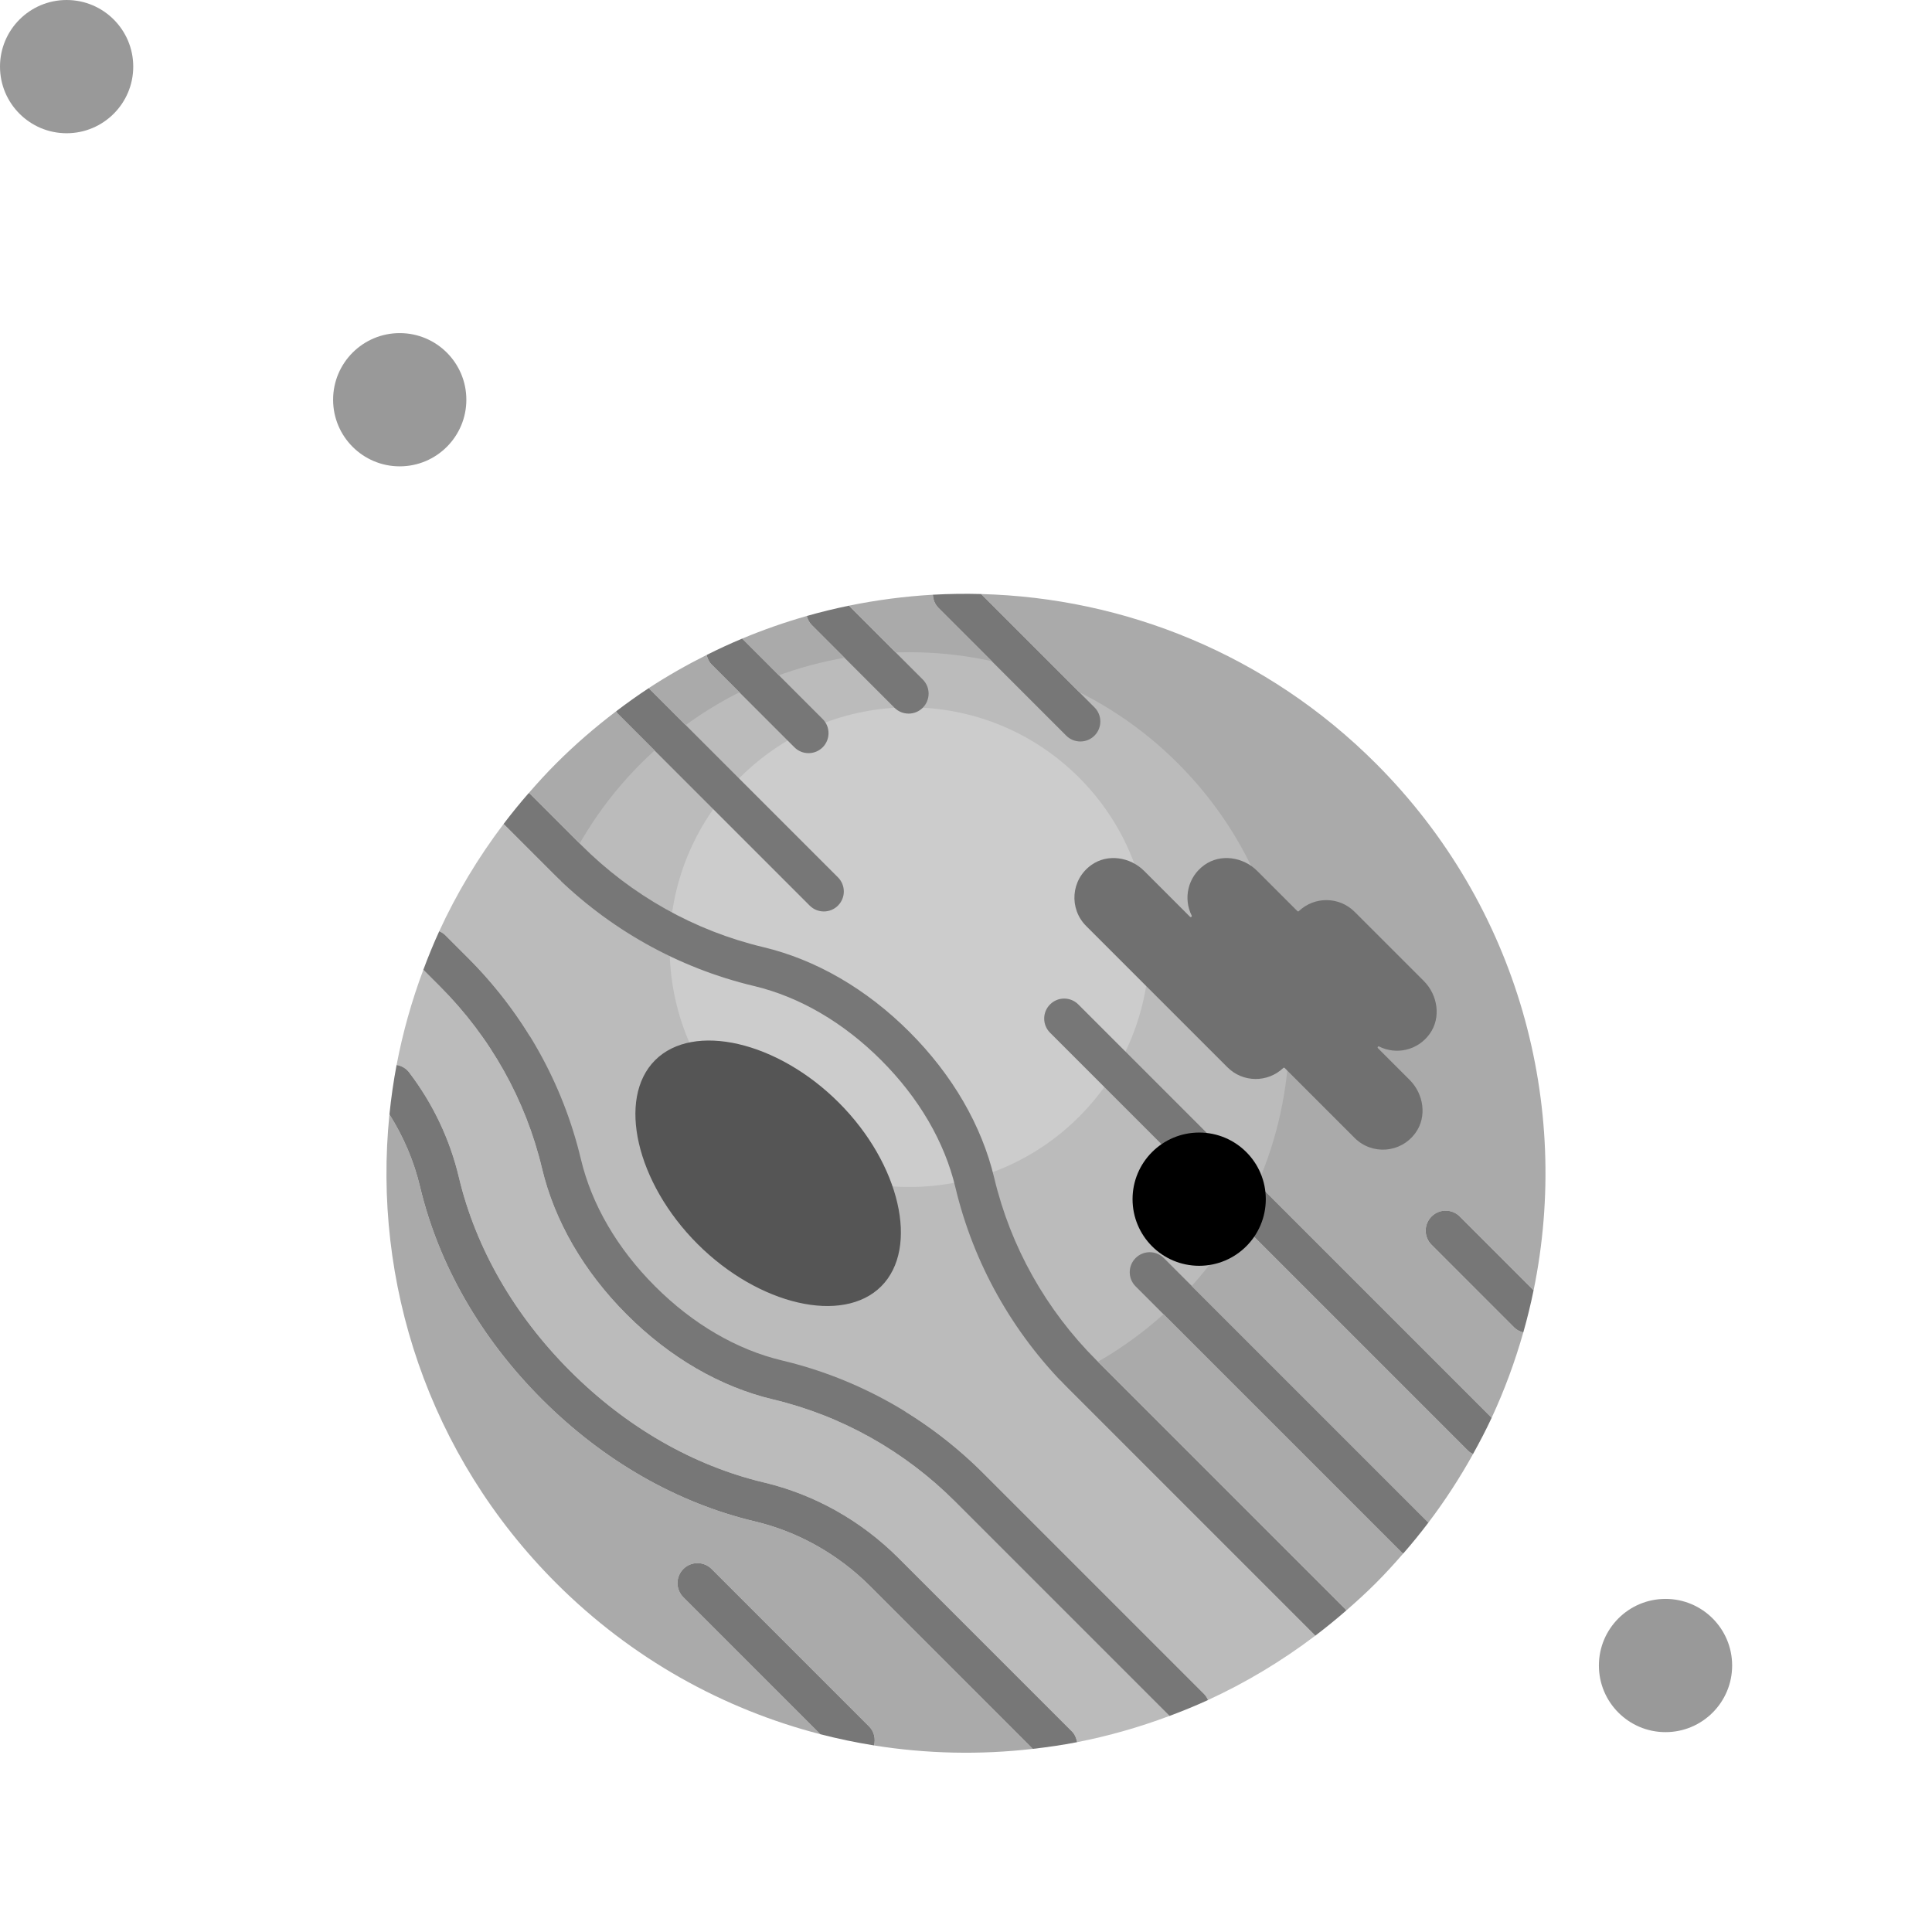
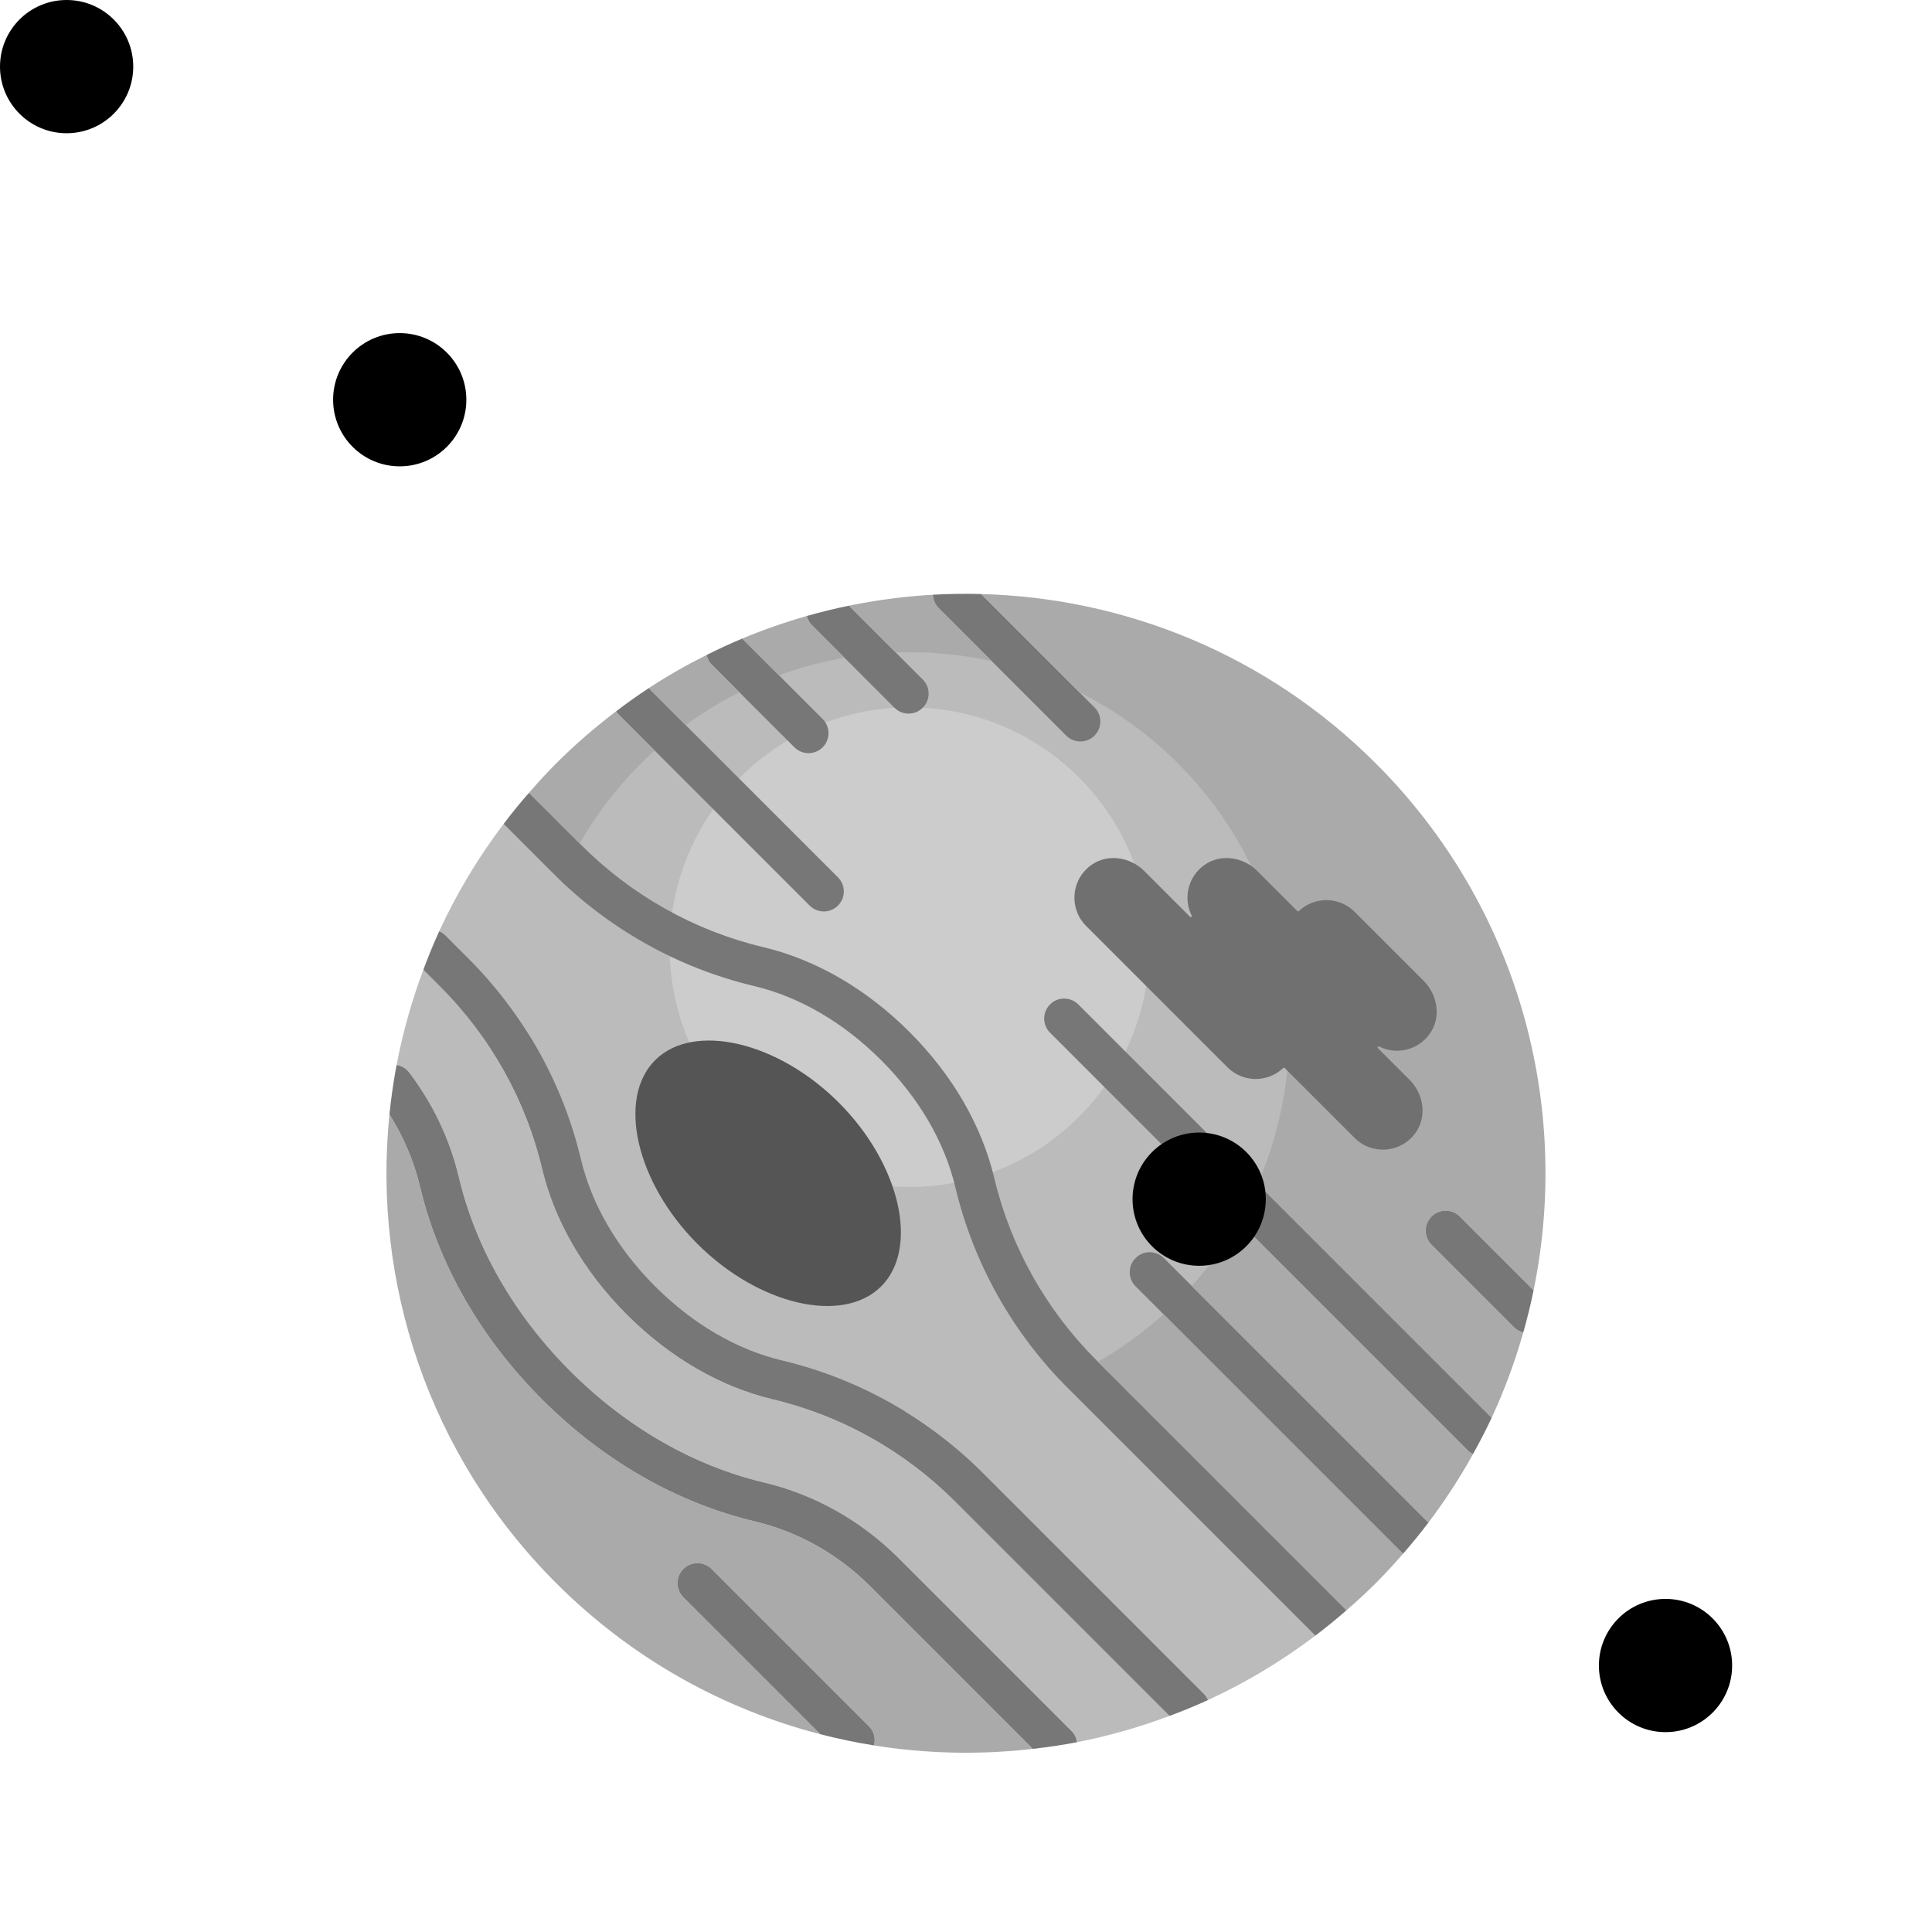
<svg xmlns="http://www.w3.org/2000/svg" version="1.1" id="Capa_1" x="0px" y="0px" viewBox="0 0 58 58" style="enable-background:new 0 0 58 58;" xml:space="preserve">
  <g transform="rotate(45,29,29) translate(16,16) scale(0.6)">
    <g>
      <path style="fill:#AAAAAA;" d="M3.771,31c3.573,0,7.051-0.978,10.056-2.828C16.134,26.751,18.96,26,22,26s5.866,0.751,8.174,2.172   C33.179,30.022,36.657,31,40.23,31h17.615c0.027,0,0.05,0.013,0.077,0.016C57.968,30.349,58,29.678,58,29   c0-0.678-0.032-1.349-0.078-2.016C57.896,26.986,57.873,27,57.846,27H39c-0.553,0-1-0.448-1-1s0.447-1,1-1h18.719   c-0.189-1.368-0.474-2.704-0.846-4.003c-0.091,0.027-0.181,0.057-0.28,0.057H27c-0.553,0-1-0.448-1-1s0.447-1,1-1h29.248   c-0.525-1.437-1.165-2.819-1.9-4.139c-0.147,0.085-0.308,0.146-0.49,0.146H48c-0.553,0-1-0.448-1-1s0.447-1,1-1h5.223   C48.036,5.194,39.127,0,29,0C21.265,0,14.242,3.035,9.043,7.971h8.02c0.553,0,1,0.448,1,1s-0.447,1-1,1H8.029   c-0.26,0-0.492-0.105-0.67-0.268c-0.939,1.053-1.802,2.175-2.582,3.357H10c0.553,0,1,0.448,1,1s-0.447,1-1,1H4.142   c-0.182,0-0.343-0.062-0.49-0.146C3.098,15.908,2.601,16.938,2.165,18h5.693c0.553,0,1,0.448,1,1s-0.447,1-1,1H2   c-0.192,0-0.362-0.069-0.514-0.163c-0.349,1.05-0.646,2.123-0.875,3.222H14c0.553,0,1,0.448,1,1s-0.447,1-1,1H0.42   c-0.051,0-0.094-0.022-0.143-0.029C0.099,26.329,0,27.653,0,29c0,0.678,0.032,1.349,0.078,2.016C0.104,31.013,0.127,31,0.154,31   H3.771z" />
      <path style="fill:#BBBBBB;" d="M30.174,43.828C27.866,45.249,25.04,46,22,46s-5.866-0.751-8.174-2.172   C10.821,41.978,7.344,41,3.771,41h-1.17c0.688,1.511,1.496,2.955,2.423,4.314c0.2-0.142,0.45-0.216,0.713-0.18   c1.963,0.27,3.803,0.926,5.469,1.952C14.301,48.992,18.033,50,22,50s7.699-1.008,10.795-2.914C35.012,45.721,37.582,45,40.229,45   h12.259c0.216,0,0.405,0.083,0.568,0.199c0.894-1.325,1.674-2.731,2.342-4.199H40.23C36.657,41,33.179,41.978,30.174,43.828z" />
      <path style="fill:#BBBBBB;" d="M29.125,29.875C27.134,28.648,24.67,28,22,28s-5.134,0.648-7.125,1.875   C11.554,31.919,7.714,33,3.771,33H0.281c0.291,2.105,0.802,4.138,1.519,6.074C1.914,39.029,2.036,39,2.165,39h1.605   c3.943,0,7.783,1.081,11.104,3.125C16.866,43.352,19.33,44,22,44s5.134-0.648,7.125-1.875C32.446,40.081,36.286,39,40.23,39h15.604   c0.129,0,0.251,0.029,0.365,0.074c0.717-1.935,1.228-3.969,1.519-6.074H40.23C36.286,33,32.446,31.919,29.125,29.875z" />
      <circle style="fill:#BBBBBB;" cx="22" cy="26" r="19" />
      <path style="fill:#AAAAAA;" d="M33.844,48.789C30.433,50.89,26.337,52,22,52s-8.433-1.11-11.844-3.211   c-1.125-0.693-2.347-1.182-3.638-1.474C11.836,53.835,19.931,58,29,58c5.363,0,10.383-1.462,14.692-4H34c-0.553,0-1-0.448-1-1   s0.447-1,1-1h11.146c0.365,0,0.669,0.205,0.844,0.496c2.156-1.562,4.087-3.412,5.739-5.496H40.229   C37.952,47,35.744,47.619,33.844,48.789z" />
      <circle style="fill:#CCCCCC;" cx="19" cy="23" r="12" />
      <path style="fill:#777777;" d="M40.229,45c-2.647,0-5.218,0.721-7.435,2.086C29.699,48.992,25.967,50,22,50   s-7.699-1.008-10.795-2.914c-1.666-1.026-3.506-1.683-5.469-1.952c-0.263-0.037-0.513,0.037-0.713,0.18   c0.47,0.689,0.969,1.356,1.495,2.001c1.291,0.293,2.512,0.781,3.638,1.474C13.567,50.89,17.663,52,22,52s8.433-1.11,11.844-3.211   c1.9-1.17,4.108-1.789,6.386-1.789h11.499c0.463-0.584,0.91-1.181,1.328-1.801C52.893,45.083,52.704,45,52.488,45H40.229z" />
      <path style="fill:#777777;" d="M57.846,31H40.23c-3.573,0-7.052-0.978-10.057-2.828C27.866,26.751,25.04,26,22,26   s-5.866,0.751-8.174,2.172C10.821,30.022,7.344,31,3.771,31H0.154c-0.027,0-0.05,0.013-0.077,0.016   c0.046,0.668,0.113,1.33,0.204,1.984h3.489c3.943,0,7.783-1.081,11.104-3.125C16.866,28.648,19.33,28,22,28   s5.134,0.648,7.125,1.875C32.446,31.919,36.286,33,40.23,33h17.488c0.09-0.655,0.158-1.317,0.204-1.984   C57.896,31.013,57.873,31,57.846,31z" />
      <path style="fill:#777777;" d="M40.23,39c-3.944,0-7.784,1.081-11.105,3.125C27.134,43.352,24.67,44,22,44   s-5.134-0.648-7.125-1.875C11.554,40.081,7.714,39,3.771,39H2.165c-0.13,0-0.251,0.029-0.365,0.074   C2.043,39.728,2.313,40.369,2.601,41h1.17c3.573,0,7.051,0.978,10.056,2.828C16.134,45.249,18.96,46,22,46s5.866-0.751,8.174-2.172   C33.179,41.978,36.657,41,40.23,41h15.169c0.287-0.631,0.558-1.272,0.801-1.926C56.086,39.029,55.964,39,55.835,39H40.23z" />
      <path style="fill:#777777;" d="M45.146,52H34c-0.553,0-1,0.448-1,1s0.447,1,1,1h9.692c0.791-0.466,1.557-0.968,2.297-1.504   C45.815,52.205,45.51,52,45.146,52z" />
      <path style="fill:#777777;" d="M38,26c0,0.552,0.447,1,1,1h18.846c0.027,0,0.05-0.013,0.077-0.016   c-0.046-0.668-0.113-1.33-0.204-1.984H39C38.447,25,38,25.447,38,26z" />
      <path style="fill:#777777;" d="M26,20.053c0,0.552,0.447,1,1,1h29.592c0.099,0,0.19-0.03,0.28-0.057   c-0.188-0.657-0.391-1.307-0.624-1.943H27C26.447,19.053,26,19.5,26,20.053z" />
      <path style="fill:#777777;" d="M14,25.06c0.553,0,1-0.448,1-1s-0.447-1-1-1H0.611c-0.135,0.649-0.243,1.307-0.334,1.971   c0.049,0.007,0.092,0.029,0.143,0.029H14z" />
      <path style="fill:#777777;" d="M47,14.06c0,0.552,0.447,1,1,1h5.858c0.182,0,0.343-0.062,0.49-0.146   c-0.352-0.633-0.728-1.251-1.126-1.854H48C47.447,13.06,47,13.507,47,14.06z" />
      <path style="fill:#777777;" d="M10,15.06c0.553,0,1-0.448,1-1s-0.447-1-1-1H4.777c-0.397,0.603-0.773,1.221-1.126,1.854   c0.147,0.085,0.308,0.146,0.49,0.146H10z" />
      <path style="fill:#777777;" d="M7.858,20c0.553,0,1-0.448,1-1s-0.447-1-1-1H2.165c-0.247,0.602-0.472,1.216-0.679,1.837   C1.638,19.931,1.808,20,2,20H7.858z" />
      <path style="fill:#777777;" d="M17.062,9.971c0.553,0,1-0.448,1-1s-0.447-1-1-1h-8.02C8.458,8.525,7.895,9.102,7.359,9.703   c0.178,0.163,0.41,0.268,0.67,0.268H17.062z" />
      <path style="fill:#707070;" d="M41.393,10h-2.245c-0.057,0-0.074-0.082-0.02-0.1c0.896-0.296,1.512-1.209,1.345-2.236   C40.313,6.681,39.389,6,38.393,6H33.5c-1.088,0-1.973,0.869-1.999,1.951C31.5,7.978,31.479,8,31.452,8h-2.845   c-0.996,0-1.92,0.681-2.08,1.664c-0.167,1.027,0.449,1.94,1.345,2.236c0.054,0.018,0.037,0.1-0.02,0.1h-3.245   c-0.996,0-1.92,0.681-2.08,1.664C22.323,14.917,23.285,16,24.5,16h10c1.088,0,1.973-0.869,1.999-1.951   C36.5,14.022,36.521,14,36.548,14H41.5c1.215,0,2.177-1.083,1.973-2.336C43.313,10.681,42.389,10,41.393,10z" />
      <path style="fill:#555555;" d="M22,41c-4.337,0-8-2.29-8-5s3.663-5,8-5s8,2.29,8,5S26.337,41,22,41z" />
    </g>
  </g>
-   <circle style="fill:#999999;" cx="2" cy="2" r="2" />
-   <circle style="fill:#999999;" cx="12" cy="12" r="2" />
+   <circle style="fill:#000000;" cx="2" cy="2" r="2" />
+   <circle style="fill:#000000;" cx="12" cy="12" r="2" />
  <circle style="fill:#000000;" cx="36" cy="36" r="2" />
-   <circle style="fill:#999999;" cx="50" cy="50" r="2" />
+   <circle style="fill:#000000;" cx="50" cy="50" r="2" />
</svg>
